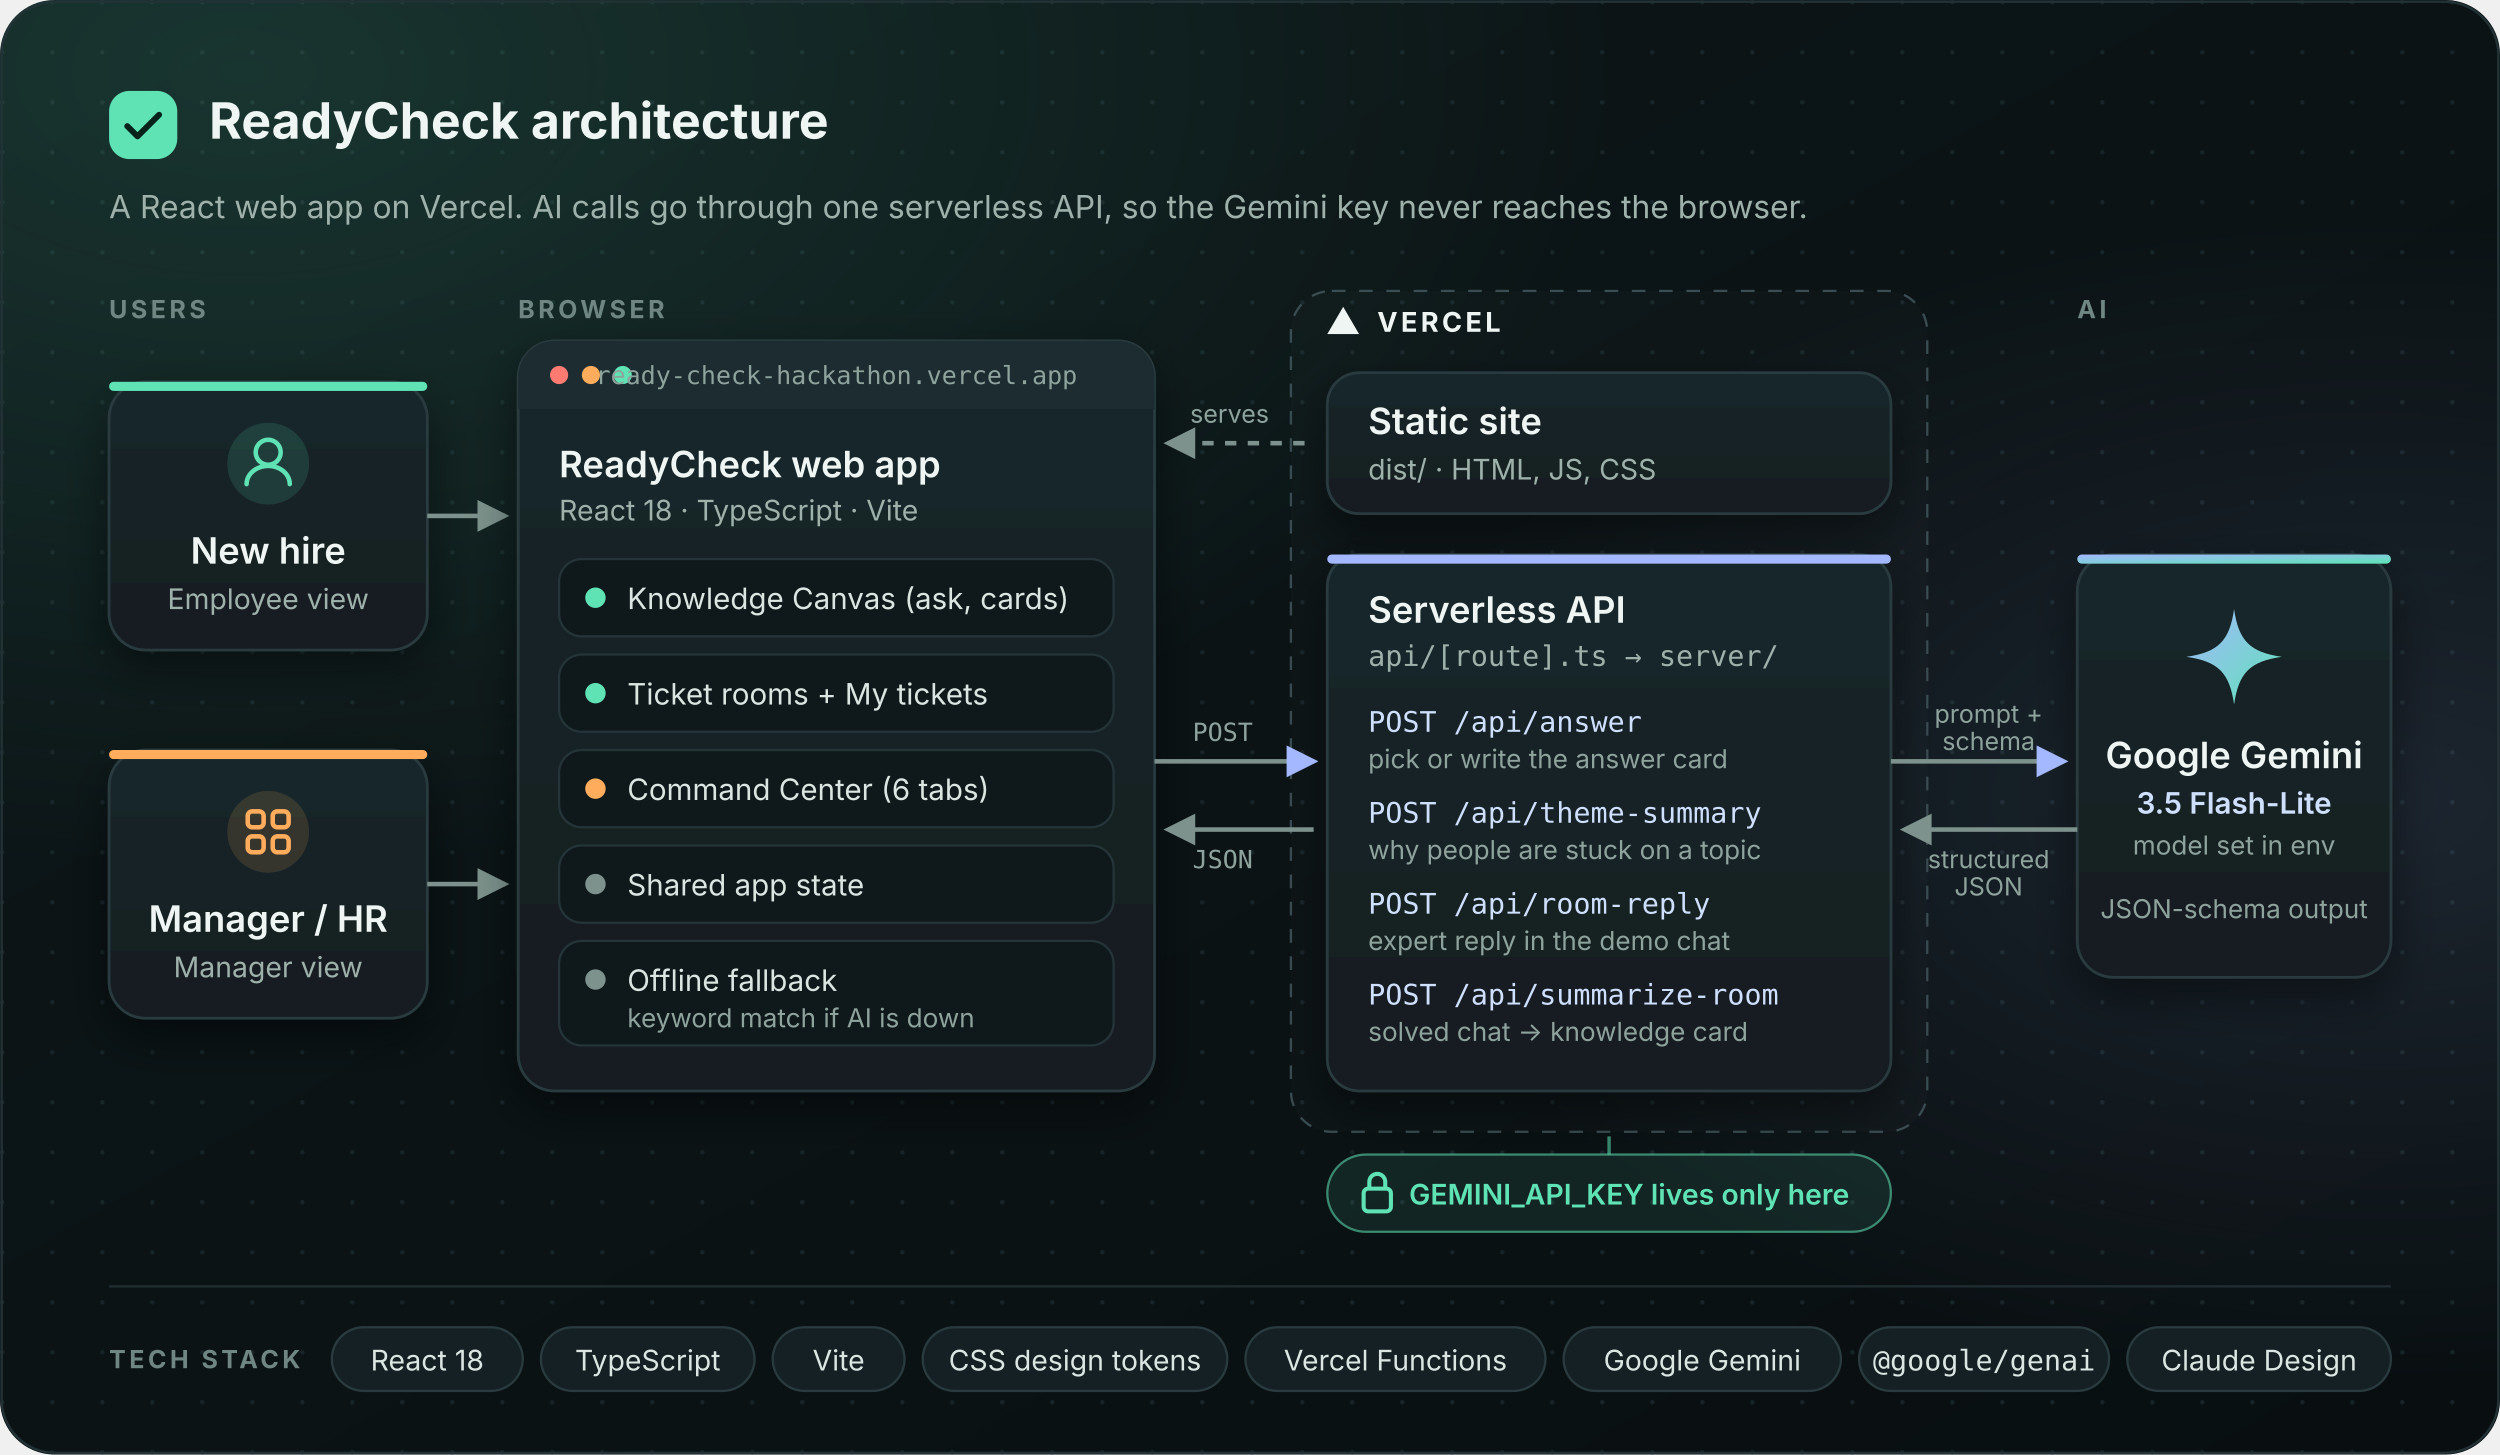
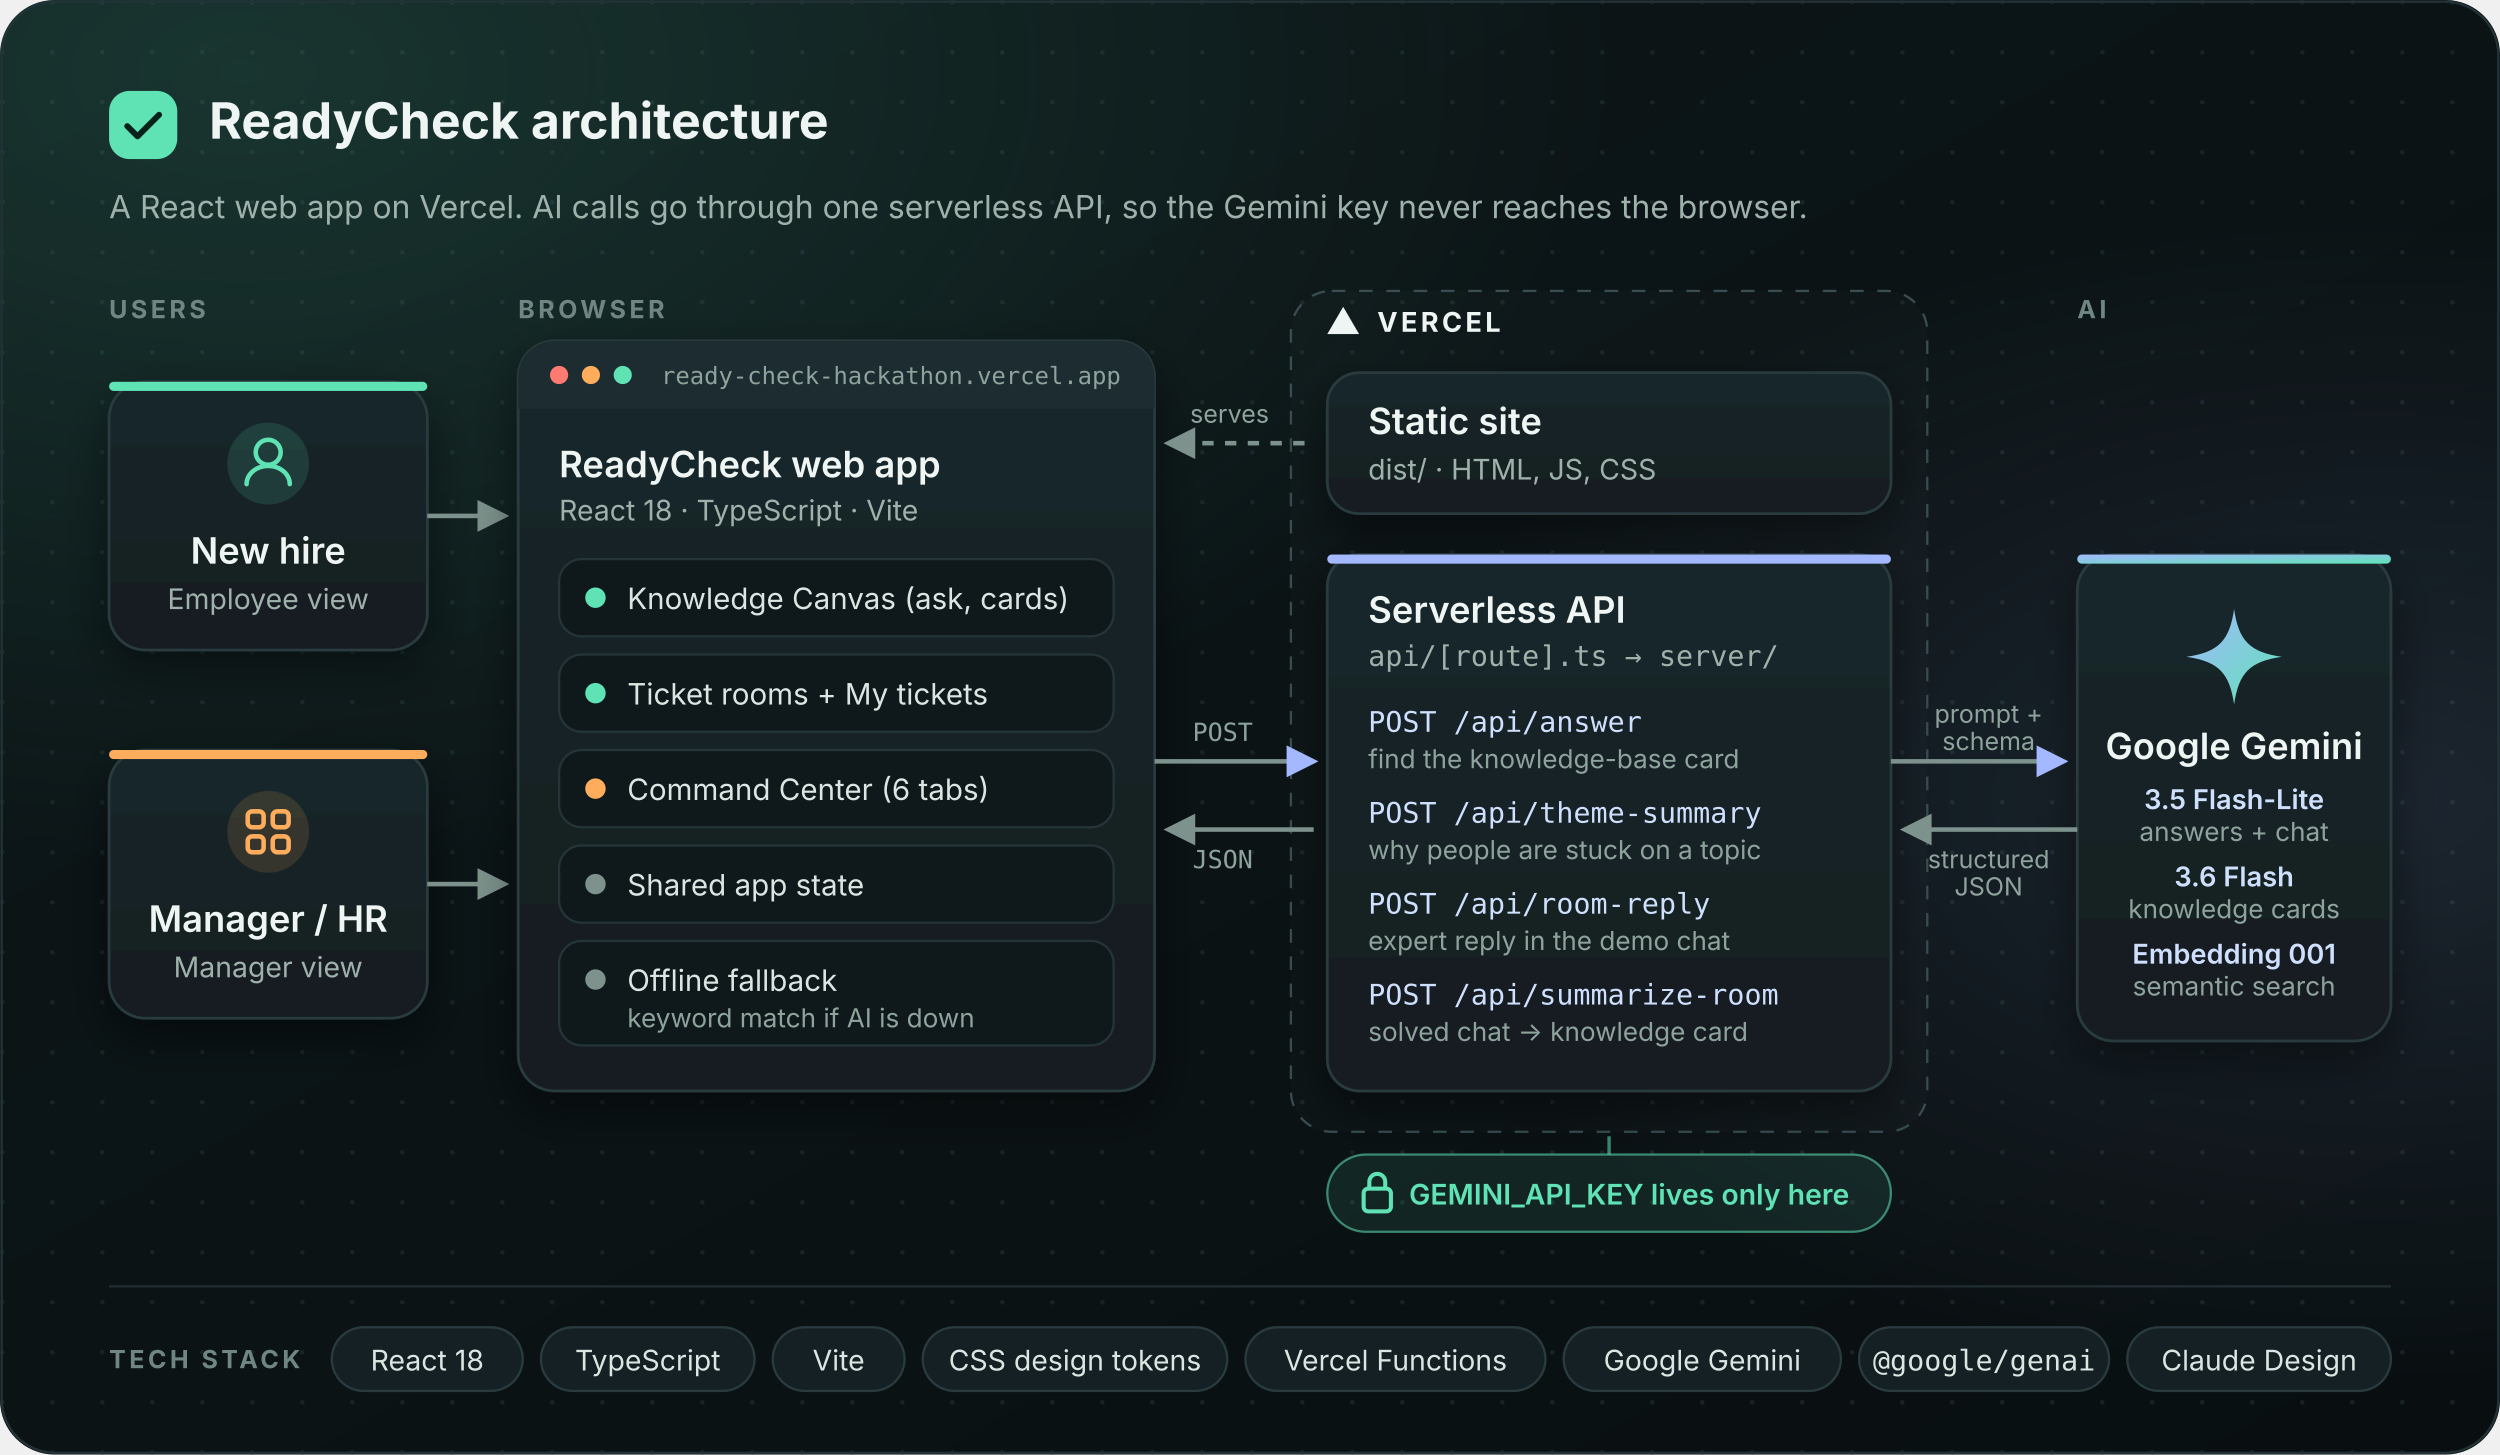
<svg xmlns="http://www.w3.org/2000/svg" width="1100" height="640" viewBox="0 0 1100 640" font-family="Segoe UI, Inter, Helvetica Neue, Arial, sans-serif" role="img" aria-labelledby="t d">
  <defs>
    <linearGradient id="bg" x1="0" y1="0" x2="1" y2="1">
      <stop offset="0" stop-color="#0d1719" />
      <stop offset="1" stop-color="#090f11" />
    </linearGradient>
    <radialGradient id="glowA" cx="0.1" cy="0.05" r="0.55">
      <stop offset="0" stop-color="#5fe3b5" stop-opacity=".15" />
      <stop offset="1" stop-color="#5fe3b5" stop-opacity="0" />
    </radialGradient>
    <radialGradient id="glowB" cx="0.95" cy="0.55" r="0.4">
      <stop offset="0" stop-color="#a3b8ff" stop-opacity=".12" />
      <stop offset="1" stop-color="#a3b8ff" stop-opacity="0" />
    </radialGradient>
    <pattern id="dots" width="22" height="22" patternUnits="userSpaceOnUse">
      <circle cx="1" cy="1" r="1" fill="#1d2b2f" />
    </pattern>
    <linearGradient id="card" x1="0" y1="0" x2="0" y2="1">
      <stop offset="0" stop-color="#18272b" />
      <stop offset="1" stop-color="#121d20" />
    </linearGradient>
    <linearGradient id="gem" x1="0" y1="0" x2="1" y2="1">
      <stop offset="0" stop-color="#a3b8ff" />
      <stop offset="1" stop-color="#5fe3b5" />
    </linearGradient>
    <filter id="shadow" x="-20%" y="-20%" width="140%" height="150%">
      <feDropShadow dx="0" dy="8" stdDeviation="10" flood-color="#000" flood-opacity=".45" />
    </filter>
    <marker id="a" viewBox="0 0 10 10" refX="8.5" refY="5" markerWidth="7" markerHeight="7" orient="auto-start-reverse">
      <path d="M0 0 L10 5 L0 10 z" fill="#7d928c" />
    </marker>
    <marker id="aB" viewBox="0 0 10 10" refX="8.5" refY="5" markerWidth="7" markerHeight="7" orient="auto-start-reverse">
      <path d="M0 0 L10 5 L0 10 z" fill="#a3b8ff" />
    </marker>
    <style>
      .card { fill: url(#card); stroke: #2a3b3f; stroke-width: 1.2; }
      .h { fill: #eef5f2; font-size: 16px; font-weight: 600; }
      .s { fill: #9fb1ab; font-size: 12.5px; }
      .cap { fill: #6f8682; font-size: 11px; font-weight: 700; letter-spacing: .14em; }
      .row { fill: #0f191b; stroke: #243438; }
      .rowt { fill: #dbe6e2; font-size: 13px; }
      .mono { font-family: Consolas, "Cascadia Mono", Menlo, monospace; }
      .ep { fill: #cfe0ff; font-size: 12.5px; }
      .eps { fill: #8fa39d; font-size: 11.5px; }
      .lbl { fill: #8fa39d; font-size: 11px; }
      .flow { stroke: #7d928c; stroke-width: 2; fill: none; }
      .chip { fill: #142024; stroke: #2a3b3f; }
      .chipt { fill: #dbe6e2; font-size: 12.5px; }
    </style>
  </defs>
  <rect width="1100" height="640" rx="24" fill="url(#bg)" />
  <rect width="1100" height="640" rx="24" fill="url(#dots)" opacity=".7" />
  <rect width="1100" height="640" rx="24" fill="url(#glowA)" />
  <rect width="1100" height="640" rx="24" fill="url(#glowB)" />
  <rect x=".75" y=".75" width="1098.5" height="638.5" rx="23.5" fill="none" stroke="#223236" />
  <g transform="translate(48 40)">
    <rect width="30" height="30" rx="9" fill="#5fe3b5" />
    <path d="M8 15.5l4.5 4.5L22 10.5" stroke="#04211a" stroke-width="2.6" fill="none" stroke-linecap="round" stroke-linejoin="round" />
    <text x="44" y="21" fill="#eef5f2" font-size="22" font-weight="700">ReadyCheck architecture</text>
  </g>
  <text x="48" y="96" fill="#9fb1ab" font-size="14">A React web app on Vercel. AI calls go through one serverless API, so the Gemini key never reaches the browser.</text>
  <text class="cap" x="48" y="140">USERS</text>
  <text class="cap" x="228" y="140">BROWSER</text>
  <text class="cap" x="914" y="140">AI</text>
  <g filter="url(#shadow)">
    <rect class="card" x="48" y="168" width="140" height="118" rx="16" />
  </g>
  <rect x="48" y="168" width="140" height="4" rx="2" fill="#5fe3b5" />
  <circle cx="118" cy="204" r="18" fill="#5fe3b5" fill-opacity=".14" />
  <circle cx="118" cy="199" r="5.5" fill="none" stroke="#5fe3b5" stroke-width="2" />
  <path d="M108.5 213a9.5 8 0 0 1 19 0" fill="none" stroke="#5fe3b5" stroke-width="2" stroke-linecap="round" />
  <text class="h" x="118" y="248" text-anchor="middle">New hire</text>
  <text class="s" x="118" y="268" text-anchor="middle">Employee view</text>
  <g filter="url(#shadow)">
    <rect class="card" x="48" y="330" width="140" height="118" rx="16" />
  </g>
  <rect x="48" y="330" width="140" height="4" rx="2" fill="#ffad5c" />
  <circle cx="118" cy="366" r="18" fill="#ffad5c" fill-opacity=".14" />
  <rect x="109" y="357" width="7" height="7" rx="2" fill="none" stroke="#ffad5c" stroke-width="2" />
  <rect x="120" y="357" width="7" height="7" rx="2" fill="none" stroke="#ffad5c" stroke-width="2" />
  <rect x="109" y="368" width="7" height="7" rx="2" fill="none" stroke="#ffad5c" stroke-width="2" />
  <rect x="120" y="368" width="7" height="7" rx="2" fill="none" stroke="#ffad5c" stroke-width="2" />
  <text class="h" x="118" y="410" text-anchor="middle">Manager / HR</text>
  <text class="s" x="118" y="430" text-anchor="middle">Manager view</text>
  <path class="flow" d="M188 227 H222" marker-end="url(#a)" />
  <path class="flow" d="M188 389 H222" marker-end="url(#a)" />
  <g filter="url(#shadow)">
    <rect class="card" x="228" y="150" width="280" height="330" rx="16" />
  </g>
  <path d="M228 166 a16 16 0 0 1 16 -16 h248 a16 16 0 0 1 16 16 v14 h-280 z" fill="#1c2c30" />
  <circle cx="246" cy="165" r="4" fill="#ff7b72" />
  <circle cx="260" cy="165" r="4" fill="#ffad5c" />
  <circle cx="274" cy="165" r="4" fill="#5fe3b5" />
-   <text x="368" y="169" text-anchor="middle" fill="#8fa39d" font-size="11" class="mono">ready-check-hackathon.vercel.app</text>
+   <text x="392" y="169" text-anchor="middle" fill="#8fa39d" font-size="10.5" class="mono">ready-check-hackathon.vercel.app</text>
  <text class="h" x="246" y="210">ReadyCheck web app</text>
  <text class="s" x="246" y="229">React 18 · TypeScript · Vite</text>
  <rect class="row" x="246" y="246" width="244" height="34" rx="10" />
  <circle cx="262" cy="263" r="4.5" fill="#5fe3b5" />
  <text class="rowt" x="276" y="268">Knowledge Canvas (ask, cards)</text>
  <rect class="row" x="246" y="288" width="244" height="34" rx="10" />
  <circle cx="262" cy="305" r="4.5" fill="#5fe3b5" />
  <text class="rowt" x="276" y="310">Ticket rooms + My tickets</text>
  <rect class="row" x="246" y="330" width="244" height="34" rx="10" />
  <circle cx="262" cy="347" r="4.5" fill="#ffad5c" />
  <text class="rowt" x="276" y="352">Command Center (6 tabs)</text>
  <rect class="row" x="246" y="372" width="244" height="34" rx="10" />
  <circle cx="262" cy="389" r="4.5" fill="#7d928c" />
  <text class="rowt" x="276" y="394">Shared app state</text>
  <rect class="row" x="246" y="414" width="244" height="46" rx="10" />
  <circle cx="262" cy="431" r="4.5" fill="#7d928c" />
  <text class="rowt" x="276" y="436">Offline fallback</text>
  <text class="eps" x="276" y="452">keyword match if AI is down</text>
  <rect x="568" y="128" width="280" height="370" rx="18" fill="#ffffff" fill-opacity=".015" stroke="#3a4d52" stroke-dasharray="6 6" />
  <path d="M584 147 l7 -12 l7 12 z" fill="#eef5f2" />
  <text x="606" y="146" fill="#eef5f2" font-size="12" font-weight="700" letter-spacing=".12em">VERCEL</text>
  <g filter="url(#shadow)">
    <rect class="card" x="584" y="164" width="248" height="62" rx="14" />
  </g>
  <text class="h" x="602" y="191" font-size="15">Static site</text>
  <text class="s" x="602" y="211">dist/ · HTML, JS, CSS</text>
  <g filter="url(#shadow)">
    <rect class="card" x="584" y="244" width="248" height="236" rx="14" />
  </g>
  <rect x="584" y="244" width="248" height="4" rx="2" fill="#a3b8ff" />
  <text class="h" x="602" y="274" font-size="15">Serverless API</text>
  <text class="s mono" x="602" y="293" font-size="12">api/[route].ts → server/</text>
  <text class="ep mono" x="602" y="322">POST /api/answer</text>
-   <text class="eps" x="602" y="338">pick or write the answer card</text>
+   <text class="eps" x="602" y="338">find the knowledge-base card</text>
  <text class="ep mono" x="602" y="362">POST /api/theme-summary</text>
  <text class="eps" x="602" y="378">why people are stuck on a topic</text>
  <text class="ep mono" x="602" y="402">POST /api/room-reply</text>
  <text class="eps" x="602" y="418">expert reply in the demo chat</text>
  <text class="ep mono" x="602" y="442">POST /api/summarize-room</text>
  <text class="eps" x="602" y="458">solved chat → knowledge card</text>
  <path class="flow" d="M574 195 H514" stroke-dasharray="5 5" marker-end="url(#a)" />
  <text class="lbl" x="541" y="186" text-anchor="middle">serves</text>
  <path class="flow" d="M508 335 H578" marker-end="url(#aB)" stroke="#a3b8ff" />
  <text class="lbl mono" x="538" y="326" text-anchor="middle">POST</text>
  <path class="flow" d="M578 365 H514" marker-end="url(#a)" />
  <text class="lbl mono" x="538" y="382" text-anchor="middle">JSON</text>
  <g filter="url(#shadow)">
-     <rect class="card" x="914" y="244" width="138" height="186" rx="16" />
+     <rect class="card" x="914" y="244" width="138" height="214" rx="16" />
  </g>
  <rect x="914" y="244" width="138" height="4" rx="2" fill="url(#gem)" />
  <path d="M983 268 C985 282 990 287 1004 289 C990 291 985 296 983 310 C981 296 976 291 962 289 C976 287 981 282 983 268 Z" fill="url(#gem)" />
-   <text class="h" x="983" y="338" text-anchor="middle" font-size="15">Google Gemini</text>
-   <text x="983" y="358" text-anchor="middle" fill="#cfe0ff" font-size="13" font-weight="600">3.5 Flash-Lite</text>
-   <text class="eps" x="983" y="376" text-anchor="middle">model set in env</text>
-   <text class="eps" x="983" y="404" text-anchor="middle">JSON-schema output</text>
+   <text class="h" x="983" y="334" text-anchor="middle" font-size="15">Google Gemini</text>
+   <text x="983" y="356" text-anchor="middle" fill="#cfe0ff" font-size="12" font-weight="600">3.5 Flash-Lite</text>
+   <text class="eps" x="983" y="370" text-anchor="middle">answers + chat</text>
+   <text x="983" y="390" text-anchor="middle" fill="#cfe0ff" font-size="12" font-weight="600">3.6 Flash</text>
+   <text class="eps" x="983" y="404" text-anchor="middle">knowledge cards</text>
+   <text x="983" y="424" text-anchor="middle" fill="#cfe0ff" font-size="12" font-weight="600">Embedding 001</text>
+   <text class="eps" x="983" y="438" text-anchor="middle">semantic search</text>
  <path class="flow" d="M832 335 H908" marker-end="url(#aB)" stroke="#a3b8ff" />
  <text class="lbl" x="875" y="318" text-anchor="middle">prompt +</text>
  <text class="lbl" x="875" y="330" text-anchor="middle">schema</text>
  <path class="flow" d="M914 365 H838" marker-end="url(#a)" />
  <text class="lbl" x="875" y="382" text-anchor="middle">structured</text>
  <text class="lbl" x="875" y="394" text-anchor="middle">JSON</text>
  <rect x="584" y="508" width="248" height="34" rx="17" fill="#5fe3b5" fill-opacity=".1" stroke="#5fe3b5" stroke-opacity=".55" />
  <rect x="600" y="523" width="12" height="10" rx="2" fill="none" stroke="#5fe3b5" stroke-width="1.8" />
  <path d="M602.5 523v-3a3.5 3.5 0 0 1 7 0v3" fill="none" stroke="#5fe3b5" stroke-width="1.8" />
  <text x="620" y="530" fill="#5fe3b5" font-size="12.5" font-weight="600">GEMINI_API_KEY lives only here</text>
  <path d="M708 508 V500" stroke="#5fe3b5" stroke-opacity=".55" stroke-width="1.5" />
  <line x1="48" y1="566" x2="1052" y2="566" stroke="#1f2e32" />
  <text class="cap" x="48" y="602">TECH STACK</text>
  <g>
    <rect class="chip" x="146" y="584" width="84" height="28" rx="14" />
    <text class="chipt" x="188" y="603" text-anchor="middle">React 18</text>
    <rect class="chip" x="238" y="584" width="94" height="28" rx="14" />
    <text class="chipt" x="285" y="603" text-anchor="middle">TypeScript</text>
    <rect class="chip" x="340" y="584" width="58" height="28" rx="14" />
    <text class="chipt" x="369" y="603" text-anchor="middle">Vite</text>
    <rect class="chip" x="406" y="584" width="134" height="28" rx="14" />
    <text class="chipt" x="473" y="603" text-anchor="middle">CSS design tokens</text>
    <rect class="chip" x="548" y="584" width="132" height="28" rx="14" />
    <text class="chipt" x="614" y="603" text-anchor="middle">Vercel Functions</text>
    <rect class="chip" x="688" y="584" width="122" height="28" rx="14" />
    <text class="chipt" x="749" y="603" text-anchor="middle">Google Gemini</text>
    <rect class="chip" x="818" y="584" width="110" height="28" rx="14" />
    <text class="chipt mono" x="873" y="603" text-anchor="middle" font-size="12">@google/genai</text>
    <rect class="chip" x="936" y="584" width="116" height="28" rx="14" />
    <text class="chipt" x="994" y="603" text-anchor="middle">Claude Design</text>
  </g>
</svg>
